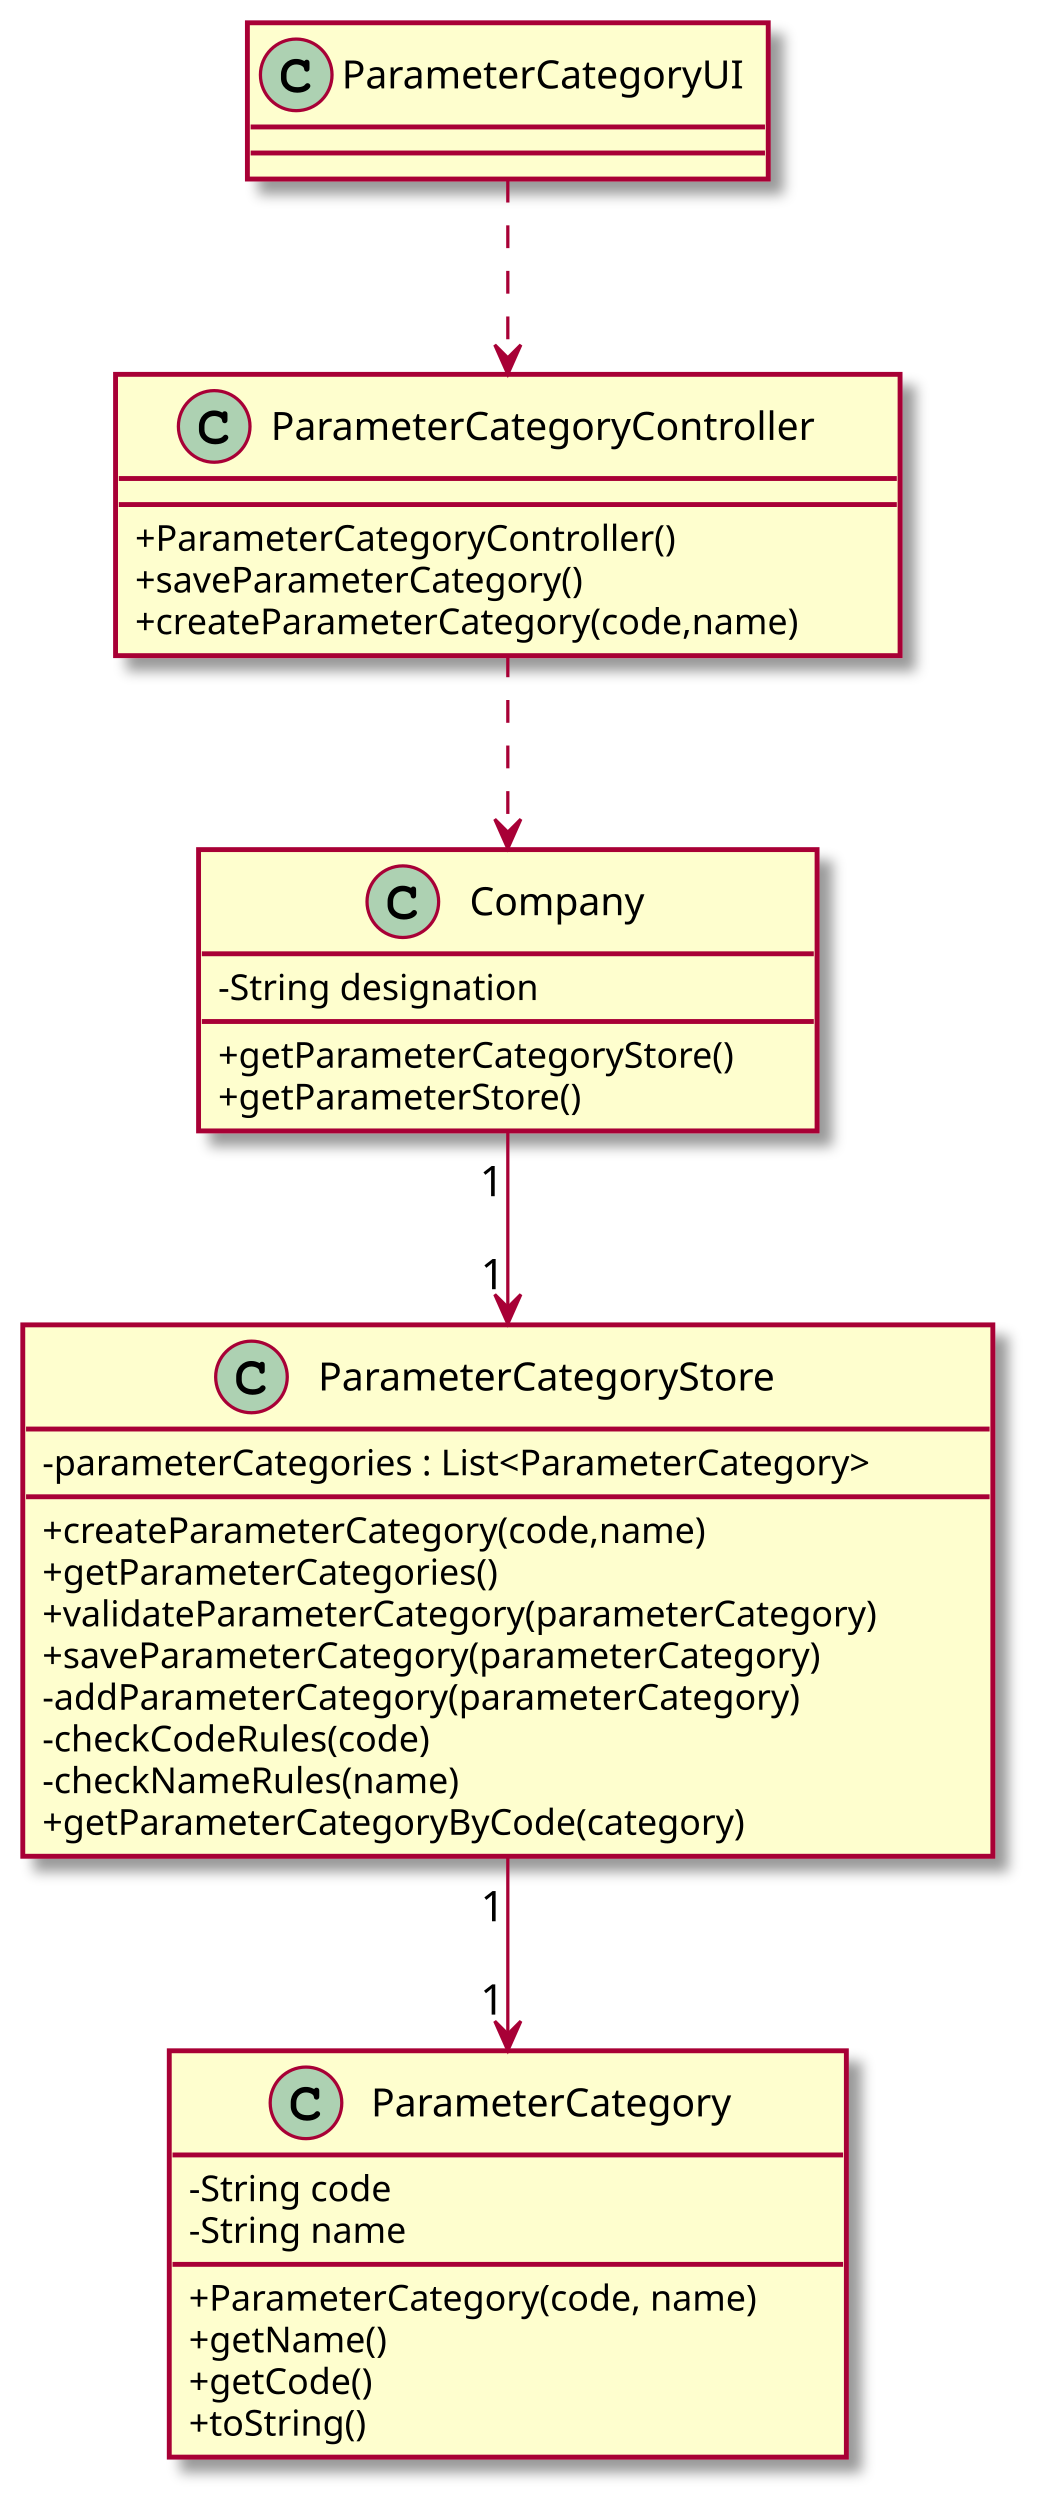
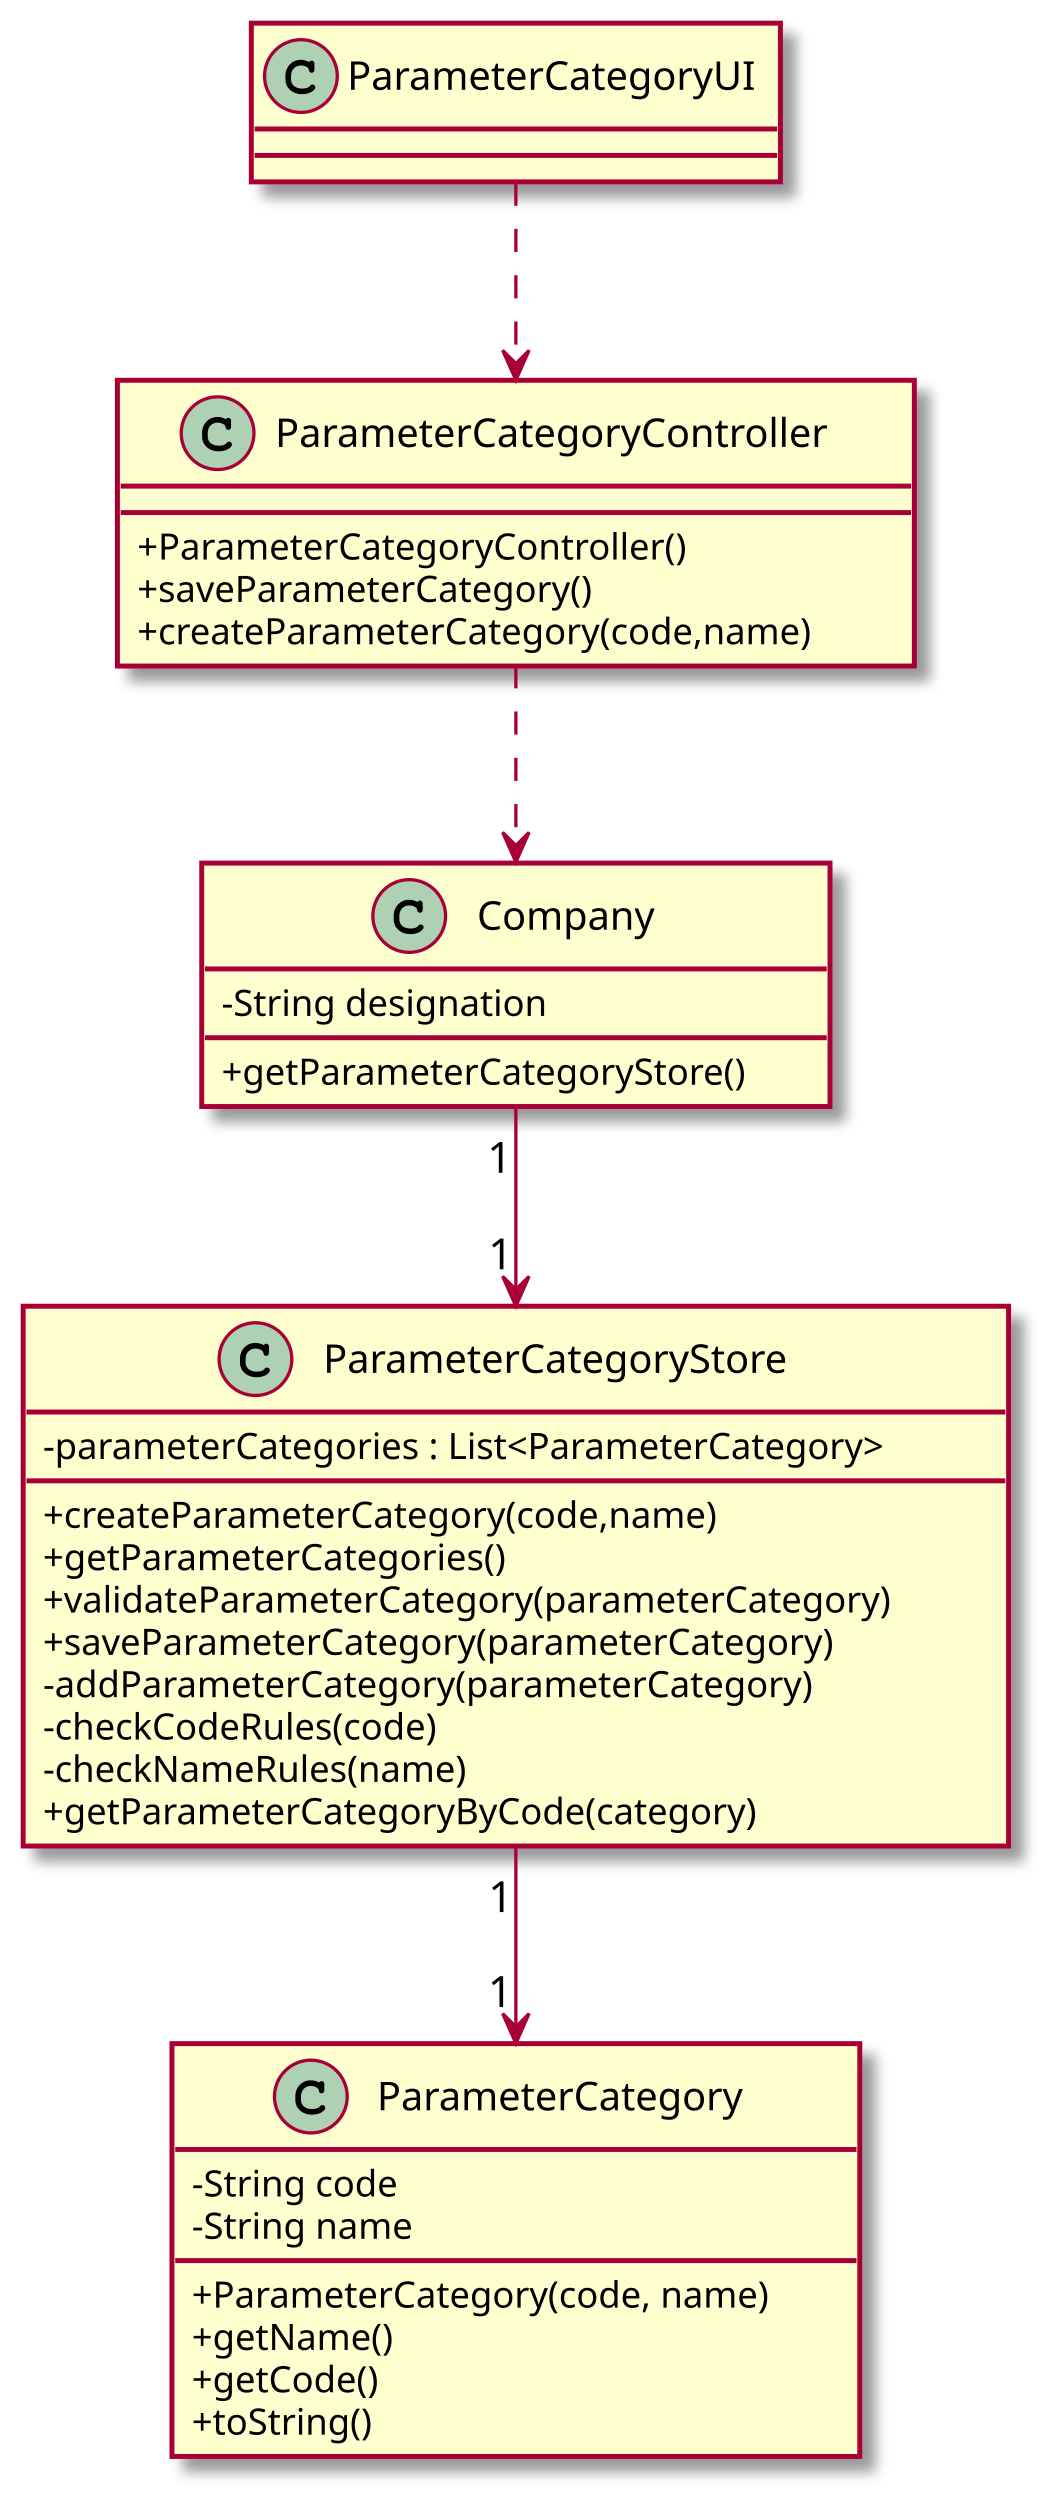
- <svg xmlns="http://www.w3.org/2000/svg" contentScriptType="application/ecmascript" contentStyleType="text/css" height="768px" preserveAspectRatio="none" style="width:319px;height:768px;background:#FFFFFF;" version="1.1" viewBox="0 0 319 768" width="319px" zoomAndPan="magnify">
+ <svg xmlns="http://www.w3.org/2000/svg" contentScriptType="application/ecmascript" contentStyleType="text/css" height="756px" preserveAspectRatio="none" style="width:319px;height:756px;background:#FFFFFF;" version="1.1" viewBox="0 0 319 756" width="319px" zoomAndPan="magnify">
  <defs>
-     <filter height="300%" id="f1ky258zq9e8zq" width="300%" x="-1" y="-1">
+     <filter height="300%" id="fdn8x30ptla4q" width="300%" x="-1" y="-1">
      <feGaussianBlur result="blurOut" stdDeviation="2.0" />
      <feColorMatrix in="blurOut" result="blurOut2" type="matrix" values="0 0 0 0 0 0 0 0 0 0 0 0 0 0 0 0 0 0 .4 0" />
      <feOffset dx="4.0" dy="4.0" in="blurOut2" result="blurOut3" />
      <feBlend in="SourceGraphic" in2="blurOut3" mode="normal" />
    </filter>
  </defs>
  <g>
-     <rect codeLine="3" fill="#FEFECE" filter="url(#f1ky258zq9e8zq)" height="86.414" id="Company" style="stroke:#A80036;stroke-width:1.5;" width="190" x="61" y="261" />
+     <rect codeLine="3" fill="#FEFECE" filter="url(#fdn8x30ptla4q)" height="73.609" id="Company" style="stroke:#A80036;stroke-width:1.5;" width="190" x="61" y="261" />
    <ellipse cx="123.75" cy="277" fill="#ADD1B2" rx="11" ry="11" style="stroke:#A80036;stroke-width:1.0;" />
    <path d="M126.094,272.672 C125.156,272.234 124.562,272.094 123.688,272.094 C121.062,272.094 119.062,274.172 119.062,276.891 L119.062,278.016 C119.062,280.594 121.172,282.484 124.062,282.484 C125.281,282.484 126.438,282.188 127.188,281.641 C127.766,281.234 128.094,280.781 128.094,280.391 C128.094,279.938 127.703,279.547 127.234,279.547 C127.016,279.547 126.812,279.625 126.625,279.812 C126.172,280.297 126.172,280.297 125.984,280.391 C125.562,280.656 124.875,280.781 124.109,280.781 C122.062,280.781 120.766,279.688 120.766,277.984 L120.766,276.891 C120.766,275.109 122.016,273.797 123.75,273.797 C124.328,273.797 124.938,273.953 125.406,274.203 C125.891,274.484 126.062,274.703 126.156,275.109 C126.219,275.516 126.25,275.641 126.391,275.766 C126.531,275.906 126.766,276.016 126.984,276.016 C127.25,276.016 127.516,275.875 127.688,275.656 C127.797,275.5 127.828,275.312 127.828,274.891 L127.828,273.469 C127.828,273.031 127.812,272.906 127.719,272.75 C127.562,272.484 127.281,272.344 126.984,272.344 C126.688,272.344 126.484,272.438 126.266,272.75 L126.094,272.672 Z " fill="#000000" />
    <text fill="#000000" font-family="sans-serif" font-size="12" lengthAdjust="spacing" textLength="56" x="144.25" y="281.154">Company</text>
    <line style="stroke:#A80036;stroke-width:1.5;" x1="62" x2="250" y1="293" y2="293" />
    <text fill="#000000" font-family="sans-serif" font-size="11" lengthAdjust="spacing" textLength="107" x="67" y="307.21">-String designation</text>
    <line style="stroke:#A80036;stroke-width:1.5;" x1="62" x2="250" y1="313.805" y2="313.805" />
    <text fill="#000000" font-family="sans-serif" font-size="11" lengthAdjust="spacing" textLength="178" x="67" y="328.015">+getParameterCategoryStore()</text>
-     <text fill="#000000" font-family="sans-serif" font-size="11" lengthAdjust="spacing" textLength="126" x="67" y="340.82">+getParameterStore()</text>
-     <rect codeLine="10" fill="#FEFECE" filter="url(#f1ky258zq9e8zq)" height="163.242" id="ParameterCategoryStore" style="stroke:#A80036;stroke-width:1.5;" width="298" x="7" y="407" />
-     <ellipse cx="77.25" cy="423" fill="#ADD1B2" rx="11" ry="11" style="stroke:#A80036;stroke-width:1.0;" />
-     <path d="M79.594,418.672 C78.656,418.234 78.062,418.094 77.188,418.094 C74.562,418.094 72.562,420.172 72.562,422.891 L72.562,424.016 C72.562,426.594 74.672,428.484 77.562,428.484 C78.781,428.484 79.938,428.188 80.688,427.641 C81.266,427.234 81.594,426.781 81.594,426.391 C81.594,425.938 81.203,425.547 80.734,425.547 C80.516,425.547 80.312,425.625 80.125,425.812 C79.672,426.297 79.672,426.297 79.484,426.391 C79.062,426.656 78.375,426.781 77.609,426.781 C75.562,426.781 74.266,425.688 74.266,423.984 L74.266,422.891 C74.266,421.109 75.516,419.797 77.25,419.797 C77.828,419.797 78.438,419.953 78.906,420.203 C79.391,420.484 79.562,420.703 79.656,421.109 C79.719,421.516 79.75,421.641 79.891,421.766 C80.031,421.906 80.266,422.016 80.484,422.016 C80.75,422.016 81.016,421.875 81.188,421.656 C81.297,421.5 81.328,421.312 81.328,420.891 L81.328,419.469 C81.328,419.031 81.312,418.906 81.219,418.75 C81.062,418.484 80.781,418.344 80.484,418.344 C80.188,418.344 79.984,418.438 79.766,418.75 L79.594,418.672 Z " fill="#000000" />
-     <text fill="#000000" font-family="sans-serif" font-size="12" lengthAdjust="spacing" textLength="149" x="97.75" y="427.154">ParameterCategoryStore</text>
-     <line style="stroke:#A80036;stroke-width:1.5;" x1="8" x2="304" y1="439" y2="439" />
-     <text fill="#000000" font-family="sans-serif" font-size="11" lengthAdjust="spacing" textLength="285" x="13" y="453.21">-parameterCategories : List&lt;ParameterCategory&gt;</text>
-     <line style="stroke:#A80036;stroke-width:1.5;" x1="8" x2="304" y1="459.805" y2="459.805" />
-     <text fill="#000000" font-family="sans-serif" font-size="11" lengthAdjust="spacing" textLength="229" x="13" y="474.015">+createParameterCategory(code,name)</text>
-     <text fill="#000000" font-family="sans-serif" font-size="11" lengthAdjust="spacing" textLength="157" x="13" y="486.82">+getParameterCategories()</text>
-     <text fill="#000000" font-family="sans-serif" font-size="11" lengthAdjust="spacing" textLength="286" x="13" y="499.625">+validateParameterCategory(parameterCategory)</text>
-     <text fill="#000000" font-family="sans-serif" font-size="11" lengthAdjust="spacing" textLength="268" x="13" y="512.429">+saveParameterCategory(parameterCategory)</text>
-     <text fill="#000000" font-family="sans-serif" font-size="11" lengthAdjust="spacing" textLength="256" x="13" y="525.234">-addParameterCategory(parameterCategory)</text>
-     <text fill="#000000" font-family="sans-serif" font-size="11" lengthAdjust="spacing" textLength="134" x="13" y="538.039">-checkCodeRules(code)</text>
-     <text fill="#000000" font-family="sans-serif" font-size="11" lengthAdjust="spacing" textLength="143" x="13" y="550.843">-checkNameRules(name)</text>
-     <text fill="#000000" font-family="sans-serif" font-size="11" lengthAdjust="spacing" textLength="242" x="13" y="563.648">+getParameterCategoryByCode(category)</text>
-     <rect codeLine="22" fill="#FEFECE" filter="url(#f1ky258zq9e8zq)" height="124.828" id="ParameterCategory" style="stroke:#A80036;stroke-width:1.5;" width="208" x="52" y="630" />
-     <ellipse cx="94" cy="646" fill="#ADD1B2" rx="11" ry="11" style="stroke:#A80036;stroke-width:1.0;" />
-     <path d="M96.344,641.672 C95.406,641.234 94.812,641.094 93.938,641.094 C91.312,641.094 89.312,643.172 89.312,645.891 L89.312,647.016 C89.312,649.594 91.422,651.484 94.312,651.484 C95.531,651.484 96.688,651.188 97.438,650.641 C98.016,650.234 98.344,649.781 98.344,649.391 C98.344,648.938 97.953,648.547 97.484,648.547 C97.266,648.547 97.062,648.625 96.875,648.812 C96.422,649.297 96.422,649.297 96.234,649.391 C95.812,649.656 95.125,649.781 94.359,649.781 C92.312,649.781 91.016,648.688 91.016,646.984 L91.016,645.891 C91.016,644.109 92.266,642.797 94,642.797 C94.578,642.797 95.188,642.953 95.656,643.203 C96.141,643.484 96.312,643.703 96.406,644.109 C96.469,644.516 96.5,644.641 96.641,644.766 C96.781,644.906 97.016,645.016 97.234,645.016 C97.5,645.016 97.766,644.875 97.938,644.656 C98.047,644.5 98.078,644.312 98.078,643.891 L98.078,642.469 C98.078,642.031 98.062,641.906 97.969,641.75 C97.812,641.484 97.531,641.344 97.234,641.344 C96.938,641.344 96.734,641.438 96.516,641.75 L96.344,641.672 Z " fill="#000000" />
-     <text fill="#000000" font-family="sans-serif" font-size="12" lengthAdjust="spacing" textLength="116" x="114" y="650.154">ParameterCategory</text>
-     <line style="stroke:#A80036;stroke-width:1.5;" x1="53" x2="259" y1="662" y2="662" />
-     <text fill="#000000" font-family="sans-serif" font-size="11" lengthAdjust="spacing" textLength="69" x="58" y="676.21">-String code</text>
-     <text fill="#000000" font-family="sans-serif" font-size="11" lengthAdjust="spacing" textLength="74" x="58" y="689.015">-String name</text>
-     <line style="stroke:#A80036;stroke-width:1.5;" x1="53" x2="259" y1="695.609" y2="695.609" />
-     <text fill="#000000" font-family="sans-serif" font-size="11" lengthAdjust="spacing" textLength="196" x="58" y="709.82">+ParameterCategory(code, name)</text>
-     <text fill="#000000" font-family="sans-serif" font-size="11" lengthAdjust="spacing" textLength="70" x="58" y="722.625">+getName()</text>
-     <text fill="#000000" font-family="sans-serif" font-size="11" lengthAdjust="spacing" textLength="66" x="58" y="735.429">+getCode()</text>
-     <text fill="#000000" font-family="sans-serif" font-size="11" lengthAdjust="spacing" textLength="61" x="58" y="748.234">+toString()</text>
-     <rect codeLine="31" fill="#FEFECE" filter="url(#f1ky258zq9e8zq)" height="48" id="ParameterCategoryUI" style="stroke:#A80036;stroke-width:1.5;" width="160" x="76" y="7" />
+     <rect codeLine="9" fill="#FEFECE" filter="url(#fdn8x30ptla4q)" height="163.242" id="ParameterCategoryStore" style="stroke:#A80036;stroke-width:1.5;" width="298" x="7" y="395" />
+     <ellipse cx="77.25" cy="411" fill="#ADD1B2" rx="11" ry="11" style="stroke:#A80036;stroke-width:1.0;" />
+     <path d="M79.594,406.672 C78.656,406.234 78.062,406.094 77.188,406.094 C74.562,406.094 72.562,408.172 72.562,410.891 L72.562,412.016 C72.562,414.594 74.672,416.484 77.562,416.484 C78.781,416.484 79.938,416.188 80.688,415.641 C81.266,415.234 81.594,414.781 81.594,414.391 C81.594,413.938 81.203,413.547 80.734,413.547 C80.516,413.547 80.312,413.625 80.125,413.812 C79.672,414.297 79.672,414.297 79.484,414.391 C79.062,414.656 78.375,414.781 77.609,414.781 C75.562,414.781 74.266,413.688 74.266,411.984 L74.266,410.891 C74.266,409.109 75.516,407.797 77.25,407.797 C77.828,407.797 78.438,407.953 78.906,408.203 C79.391,408.484 79.562,408.703 79.656,409.109 C79.719,409.516 79.75,409.641 79.891,409.766 C80.031,409.906 80.266,410.016 80.484,410.016 C80.75,410.016 81.016,409.875 81.188,409.656 C81.297,409.5 81.328,409.312 81.328,408.891 L81.328,407.469 C81.328,407.031 81.312,406.906 81.219,406.75 C81.062,406.484 80.781,406.344 80.484,406.344 C80.188,406.344 79.984,406.438 79.766,406.75 L79.594,406.672 Z " fill="#000000" />
+     <text fill="#000000" font-family="sans-serif" font-size="12" lengthAdjust="spacing" textLength="149" x="97.75" y="415.154">ParameterCategoryStore</text>
+     <line style="stroke:#A80036;stroke-width:1.5;" x1="8" x2="304" y1="427" y2="427" />
+     <text fill="#000000" font-family="sans-serif" font-size="11" lengthAdjust="spacing" textLength="285" x="13" y="441.21">-parameterCategories : List&lt;ParameterCategory&gt;</text>
+     <line style="stroke:#A80036;stroke-width:1.5;" x1="8" x2="304" y1="447.805" y2="447.805" />
+     <text fill="#000000" font-family="sans-serif" font-size="11" lengthAdjust="spacing" textLength="229" x="13" y="462.015">+createParameterCategory(code,name)</text>
+     <text fill="#000000" font-family="sans-serif" font-size="11" lengthAdjust="spacing" textLength="157" x="13" y="474.82">+getParameterCategories()</text>
+     <text fill="#000000" font-family="sans-serif" font-size="11" lengthAdjust="spacing" textLength="286" x="13" y="487.625">+validateParameterCategory(parameterCategory)</text>
+     <text fill="#000000" font-family="sans-serif" font-size="11" lengthAdjust="spacing" textLength="268" x="13" y="500.429">+saveParameterCategory(parameterCategory)</text>
+     <text fill="#000000" font-family="sans-serif" font-size="11" lengthAdjust="spacing" textLength="256" x="13" y="513.234">-addParameterCategory(parameterCategory)</text>
+     <text fill="#000000" font-family="sans-serif" font-size="11" lengthAdjust="spacing" textLength="134" x="13" y="526.039">-checkCodeRules(code)</text>
+     <text fill="#000000" font-family="sans-serif" font-size="11" lengthAdjust="spacing" textLength="143" x="13" y="538.843">-checkNameRules(name)</text>
+     <text fill="#000000" font-family="sans-serif" font-size="11" lengthAdjust="spacing" textLength="242" x="13" y="551.648">+getParameterCategoryByCode(category)</text>
+     <rect codeLine="21" fill="#FEFECE" filter="url(#fdn8x30ptla4q)" height="124.828" id="ParameterCategory" style="stroke:#A80036;stroke-width:1.5;" width="208" x="52" y="618" />
+     <ellipse cx="94" cy="634" fill="#ADD1B2" rx="11" ry="11" style="stroke:#A80036;stroke-width:1.0;" />
+     <path d="M96.344,629.672 C95.406,629.234 94.812,629.094 93.938,629.094 C91.312,629.094 89.312,631.172 89.312,633.891 L89.312,635.016 C89.312,637.594 91.422,639.484 94.312,639.484 C95.531,639.484 96.688,639.188 97.438,638.641 C98.016,638.234 98.344,637.781 98.344,637.391 C98.344,636.938 97.953,636.547 97.484,636.547 C97.266,636.547 97.062,636.625 96.875,636.812 C96.422,637.297 96.422,637.297 96.234,637.391 C95.812,637.656 95.125,637.781 94.359,637.781 C92.312,637.781 91.016,636.688 91.016,634.984 L91.016,633.891 C91.016,632.109 92.266,630.797 94,630.797 C94.578,630.797 95.188,630.953 95.656,631.203 C96.141,631.484 96.312,631.703 96.406,632.109 C96.469,632.516 96.5,632.641 96.641,632.766 C96.781,632.906 97.016,633.016 97.234,633.016 C97.5,633.016 97.766,632.875 97.938,632.656 C98.047,632.5 98.078,632.312 98.078,631.891 L98.078,630.469 C98.078,630.031 98.062,629.906 97.969,629.75 C97.812,629.484 97.531,629.344 97.234,629.344 C96.938,629.344 96.734,629.438 96.516,629.75 L96.344,629.672 Z " fill="#000000" />
+     <text fill="#000000" font-family="sans-serif" font-size="12" lengthAdjust="spacing" textLength="116" x="114" y="638.154">ParameterCategory</text>
+     <line style="stroke:#A80036;stroke-width:1.5;" x1="53" x2="259" y1="650" y2="650" />
+     <text fill="#000000" font-family="sans-serif" font-size="11" lengthAdjust="spacing" textLength="69" x="58" y="664.21">-String code</text>
+     <text fill="#000000" font-family="sans-serif" font-size="11" lengthAdjust="spacing" textLength="74" x="58" y="677.015">-String name</text>
+     <line style="stroke:#A80036;stroke-width:1.5;" x1="53" x2="259" y1="683.609" y2="683.609" />
+     <text fill="#000000" font-family="sans-serif" font-size="11" lengthAdjust="spacing" textLength="196" x="58" y="697.82">+ParameterCategory(code, name)</text>
+     <text fill="#000000" font-family="sans-serif" font-size="11" lengthAdjust="spacing" textLength="70" x="58" y="710.625">+getName()</text>
+     <text fill="#000000" font-family="sans-serif" font-size="11" lengthAdjust="spacing" textLength="66" x="58" y="723.429">+getCode()</text>
+     <text fill="#000000" font-family="sans-serif" font-size="11" lengthAdjust="spacing" textLength="61" x="58" y="736.234">+toString()</text>
+     <rect codeLine="30" fill="#FEFECE" filter="url(#fdn8x30ptla4q)" height="48" id="ParameterCategoryUI" style="stroke:#A80036;stroke-width:1.5;" width="160" x="76" y="7" />
    <ellipse cx="91" cy="23" fill="#ADD1B2" rx="11" ry="11" style="stroke:#A80036;stroke-width:1.0;" />
    <path d="M93.344,18.672 C92.406,18.234 91.812,18.094 90.938,18.094 C88.312,18.094 86.312,20.172 86.312,22.891 L86.312,24.016 C86.312,26.594 88.422,28.484 91.312,28.484 C92.531,28.484 93.688,28.188 94.438,27.641 C95.016,27.234 95.344,26.781 95.344,26.391 C95.344,25.938 94.953,25.547 94.484,25.547 C94.266,25.547 94.062,25.625 93.875,25.812 C93.422,26.297 93.422,26.297 93.234,26.391 C92.812,26.656 92.125,26.781 91.359,26.781 C89.312,26.781 88.016,25.688 88.016,23.984 L88.016,22.891 C88.016,21.109 89.266,19.797 91,19.797 C91.578,19.797 92.188,19.953 92.656,20.203 C93.141,20.484 93.312,20.703 93.406,21.109 C93.469,21.516 93.5,21.641 93.641,21.766 C93.781,21.906 94.016,22.016 94.234,22.016 C94.5,22.016 94.766,21.875 94.938,21.656 C95.047,21.5 95.078,21.312 95.078,20.891 L95.078,19.469 C95.078,19.031 95.062,18.906 94.969,18.75 C94.812,18.484 94.531,18.344 94.234,18.344 C93.938,18.344 93.734,18.438 93.516,18.75 L93.344,18.672 Z " fill="#000000" />
    <text fill="#000000" font-family="sans-serif" font-size="12" lengthAdjust="spacing" textLength="128" x="105" y="27.154">ParameterCategoryUI</text>
    <line style="stroke:#A80036;stroke-width:1.5;" x1="77" x2="235" y1="39" y2="39" />
    <line style="stroke:#A80036;stroke-width:1.5;" x1="77" x2="235" y1="47" y2="47" />
-     <rect codeLine="34" fill="#FEFECE" filter="url(#f1ky258zq9e8zq)" height="86.414" id="ParameterCategoryController" style="stroke:#A80036;stroke-width:1.5;" width="241" x="35.5" y="115" />
+     <rect codeLine="33" fill="#FEFECE" filter="url(#fdn8x30ptla4q)" height="86.414" id="ParameterCategoryController" style="stroke:#A80036;stroke-width:1.5;" width="241" x="35.5" y="115" />
    <ellipse cx="65.8" cy="131" fill="#ADD1B2" rx="11" ry="11" style="stroke:#A80036;stroke-width:1.0;" />
    <path d="M68.144,126.672 C67.206,126.234 66.612,126.094 65.737,126.094 C63.112,126.094 61.112,128.172 61.112,130.891 L61.112,132.016 C61.112,134.594 63.222,136.484 66.112,136.484 C67.331,136.484 68.487,136.188 69.237,135.641 C69.816,135.234 70.144,134.781 70.144,134.391 C70.144,133.938 69.753,133.547 69.284,133.547 C69.066,133.547 68.862,133.625 68.675,133.812 C68.222,134.297 68.222,134.297 68.034,134.391 C67.612,134.656 66.925,134.781 66.159,134.781 C64.112,134.781 62.816,133.688 62.816,131.984 L62.816,130.891 C62.816,129.109 64.066,127.797 65.8,127.797 C66.378,127.797 66.987,127.953 67.456,128.203 C67.941,128.484 68.112,128.703 68.206,129.109 C68.269,129.516 68.3,129.641 68.441,129.766 C68.581,129.906 68.816,130.016 69.034,130.016 C69.3,130.016 69.566,129.875 69.737,129.656 C69.847,129.5 69.878,129.312 69.878,128.891 L69.878,127.469 C69.878,127.031 69.862,126.906 69.769,126.75 C69.612,126.484 69.331,126.344 69.034,126.344 C68.737,126.344 68.534,126.438 68.316,126.75 L68.144,126.672 Z " fill="#000000" />
    <text fill="#000000" font-family="sans-serif" font-size="12" lengthAdjust="spacing" textLength="175" x="83.2" y="135.154">ParameterCategoryController</text>
    <line style="stroke:#A80036;stroke-width:1.5;" x1="36.5" x2="275.5" y1="147" y2="147" />
    <line style="stroke:#A80036;stroke-width:1.5;" x1="36.5" x2="275.5" y1="155" y2="155" />
    <text fill="#000000" font-family="sans-serif" font-size="11" lengthAdjust="spacing" textLength="183" x="41.5" y="169.21">+ParameterCategoryController()</text>
    <text fill="#000000" font-family="sans-serif" font-size="11" lengthAdjust="spacing" textLength="156" x="41.5" y="182.015">+saveParameterCategory()</text>
    <text fill="#000000" font-family="sans-serif" font-size="11" lengthAdjust="spacing" textLength="229" x="41.5" y="194.82">+createParameterCategory(code,name)</text>
-     <path codeLine="40" d="M156,55.219 C156,70.514 156,91.087 156,109.734 " fill="none" id="ParameterCategoryUI-to-ParameterCategoryController" style="stroke:#A80036;stroke-width:1.0;stroke-dasharray:7.0,7.0;" />
+     <path codeLine="39" d="M156,55.219 C156,70.514 156,91.087 156,109.734 " fill="none" id="ParameterCategoryUI-to-ParameterCategoryController" style="stroke:#A80036;stroke-width:1.0;stroke-dasharray:7.0,7.0;" />
    <polygon fill="#A80036" points="156,114.936,160,105.936,156,109.936,152,105.936,156,114.936" style="stroke:#A80036;stroke-width:1.0;" />
-     <path codeLine="41" d="M156,201.038 C156,218.04 156,237.756 156,255.293 " fill="none" id="ParameterCategoryController-to-Company" style="stroke:#A80036;stroke-width:1.0;stroke-dasharray:7.0,7.0;" />
-     <polygon fill="#A80036" points="156,260.661,160,251.661,156,255.661,152,251.661,156,260.661" style="stroke:#A80036;stroke-width:1.0;" />
-     <path codeLine="43" d="M156,347.328 C156,363.498 156,382.577 156,401.367 " fill="none" id="Company-to-ParameterCategoryStore" style="stroke:#A80036;stroke-width:1.0;" />
-     <polygon fill="#A80036" points="156,406.656,160,397.656,156,401.656,152,397.656,156,406.656" style="stroke:#A80036;stroke-width:1.0;" />
-     <text fill="#000000" font-family="sans-serif" font-size="13" lengthAdjust="spacing" textLength="8" x="147.363" y="367.473">1</text>
-     <text fill="#000000" font-family="sans-serif" font-size="13" lengthAdjust="spacing" textLength="8" x="147.656" y="396.04">1</text>
-     <path codeLine="44" d="M156,570.207 C156,588.232 156,607.158 156,624.556 " fill="none" id="ParameterCategoryStore-to-ParameterCategory" style="stroke:#A80036;stroke-width:1.0;" />
-     <polygon fill="#A80036" points="156,629.904,160,620.904,156,624.904,152,620.904,156,629.904" style="stroke:#A80036;stroke-width:1.0;" />
-     <text fill="#000000" font-family="sans-serif" font-size="13" lengthAdjust="spacing" textLength="8" x="147.644" y="590.214">1</text>
-     <text fill="#000000" font-family="sans-serif" font-size="13" lengthAdjust="spacing" textLength="8" x="147.537" y="618.884">1</text>
+     <path codeLine="40" d="M156,201.154 C156,218.394 156,238.283 156,255.46 " fill="none" id="ParameterCategoryController-to-Company" style="stroke:#A80036;stroke-width:1.0;stroke-dasharray:7.0,7.0;" />
+     <polygon fill="#A80036" points="156,260.697,160,251.697,156,255.697,152,251.697,156,260.697" style="stroke:#A80036;stroke-width:1.0;" />
+     <path codeLine="41" d="M156,335.143 C156,351 156,370.352 156,389.559 " fill="none" id="Company-to-ParameterCategoryStore" style="stroke:#A80036;stroke-width:1.0;" />
+     <polygon fill="#A80036" points="156,394.969,160,385.969,156,389.969,152,385.969,156,394.969" style="stroke:#A80036;stroke-width:1.0;" />
+     <text fill="#000000" font-family="sans-serif" font-size="13" lengthAdjust="spacing" textLength="8" x="147.338" y="354.647">1</text>
+     <text fill="#000000" font-family="sans-serif" font-size="13" lengthAdjust="spacing" textLength="8" x="147.631" y="383.823">1</text>
+     <path codeLine="42" d="M156,558.207 C156,576.232 156,595.158 156,612.556 " fill="none" id="ParameterCategoryStore-to-ParameterCategory" style="stroke:#A80036;stroke-width:1.0;" />
+     <polygon fill="#A80036" points="156,617.904,160,608.904,156,612.904,152,608.904,156,617.904" style="stroke:#A80036;stroke-width:1.0;" />
+     <text fill="#000000" font-family="sans-serif" font-size="13" lengthAdjust="spacing" textLength="8" x="147.644" y="578.214">1</text>
+     <text fill="#000000" font-family="sans-serif" font-size="13" lengthAdjust="spacing" textLength="8" x="147.537" y="606.884">1</text>
  </g>
</svg>
